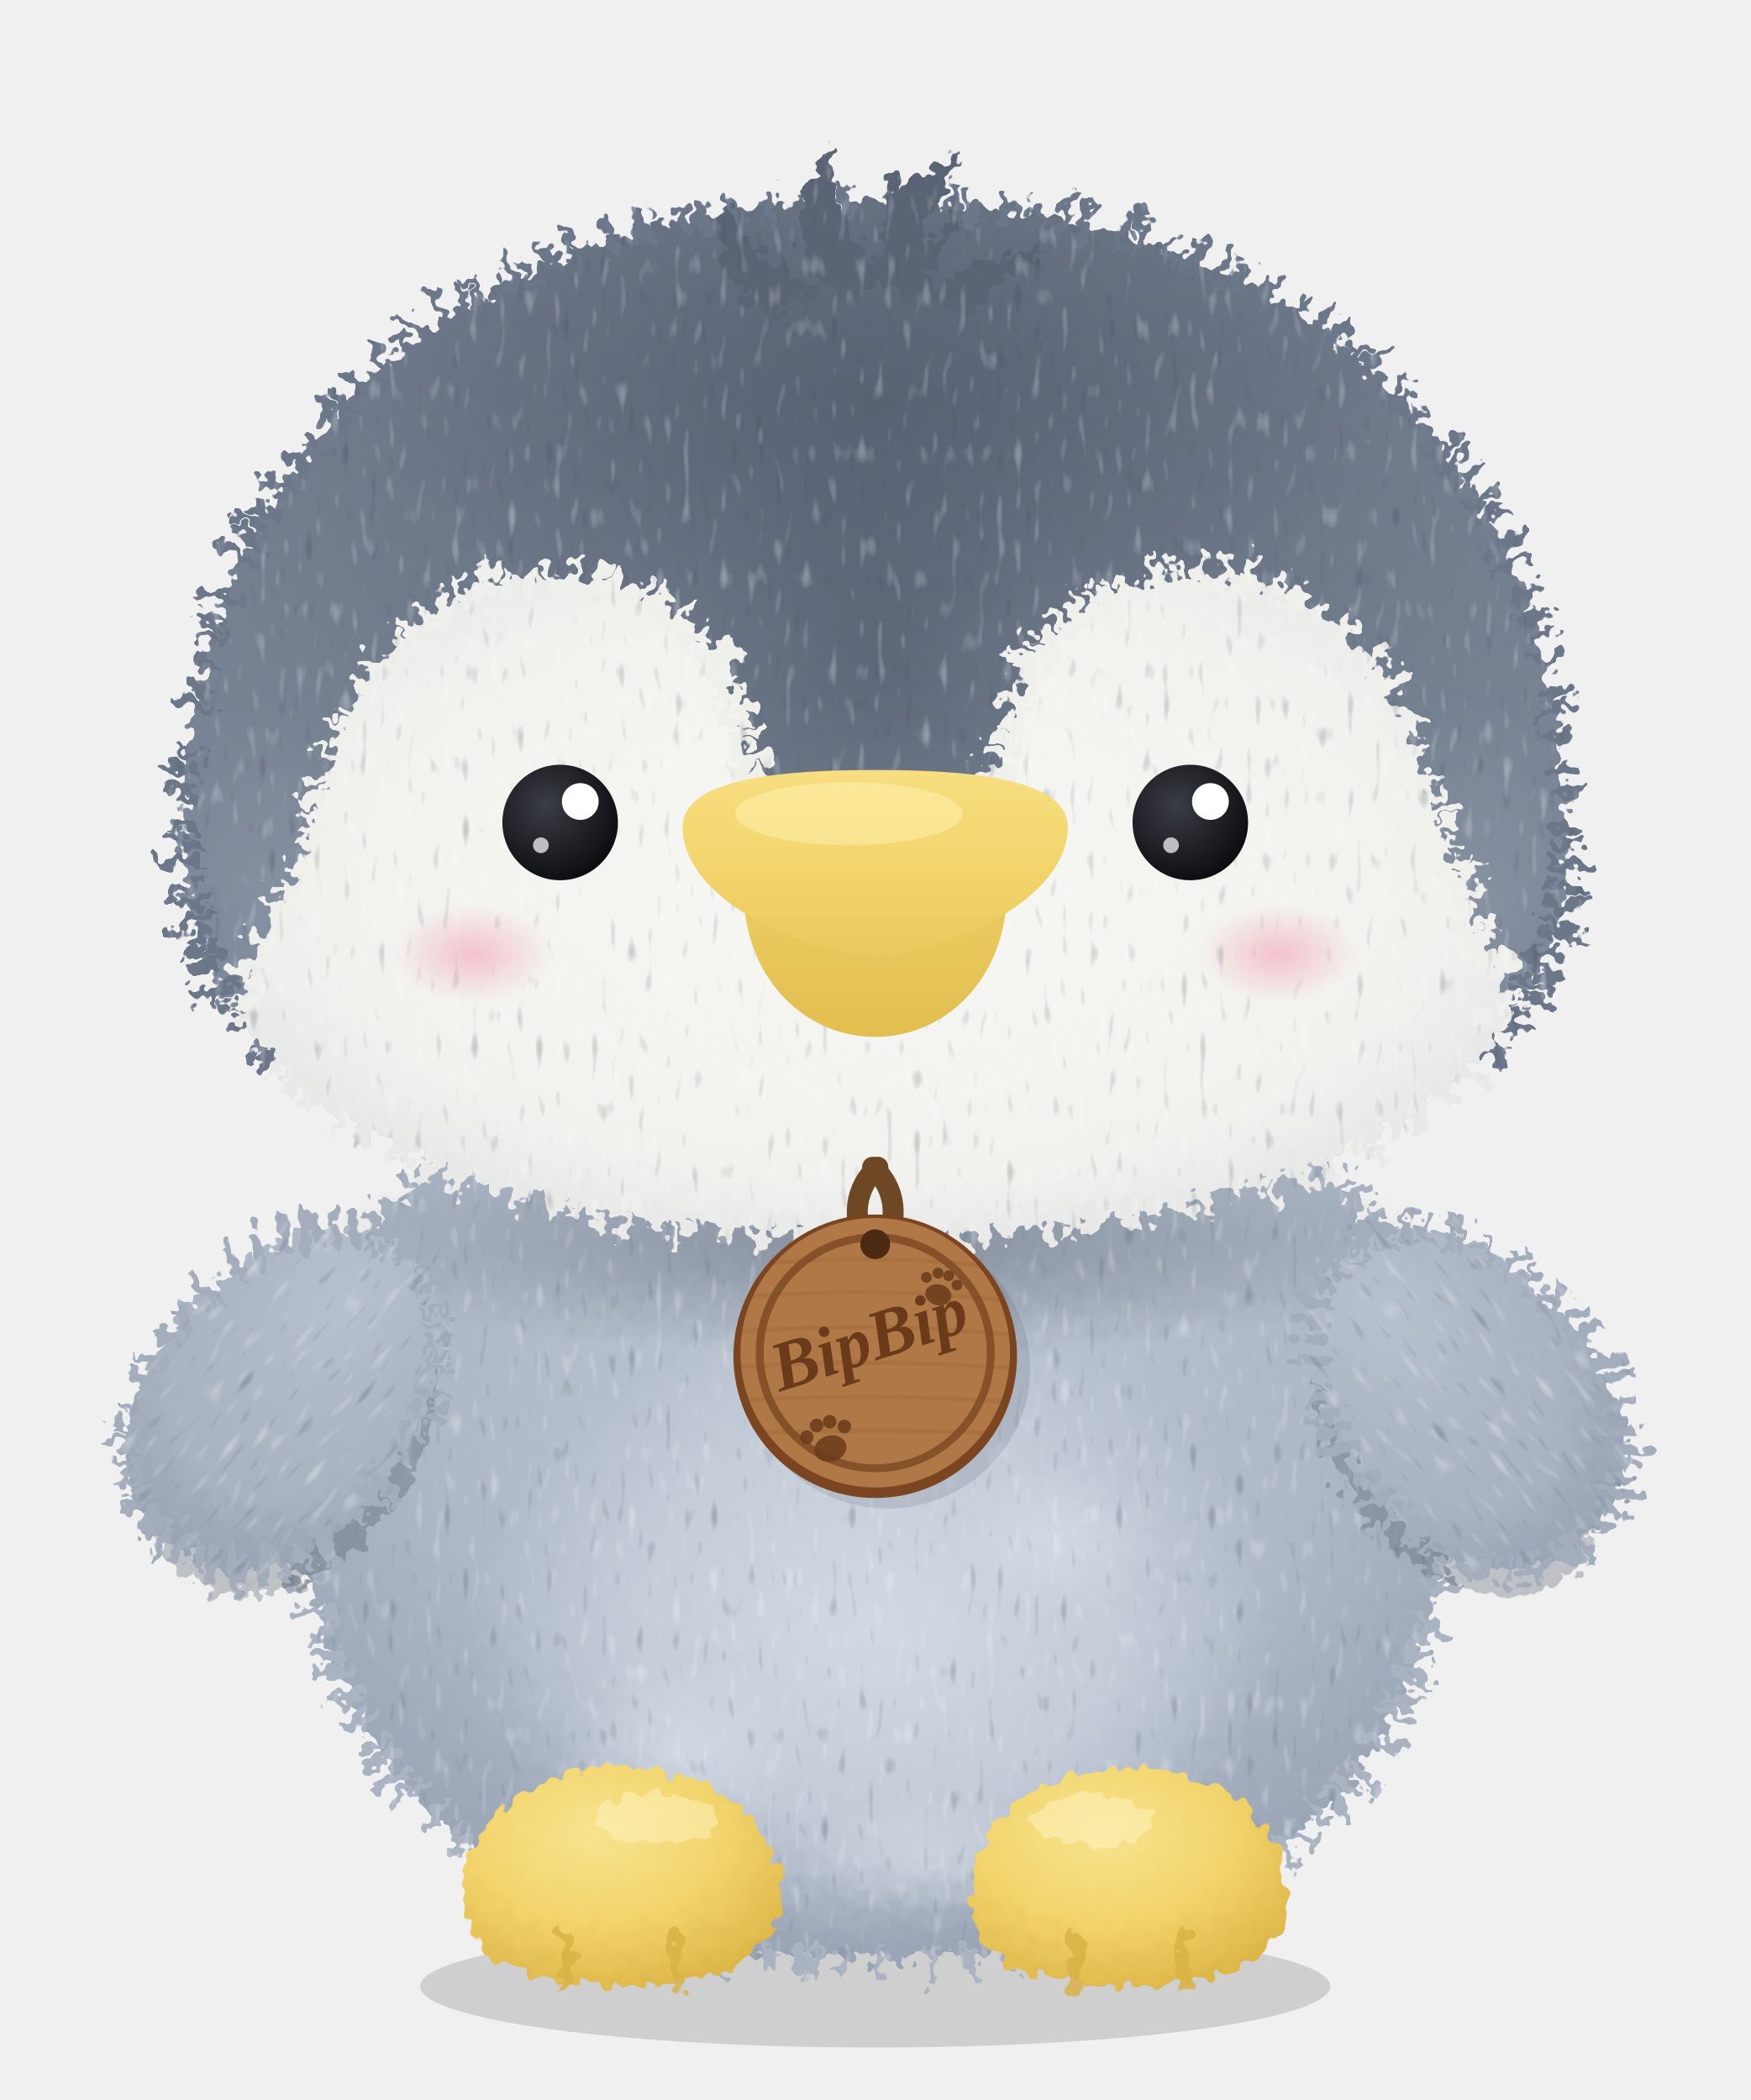
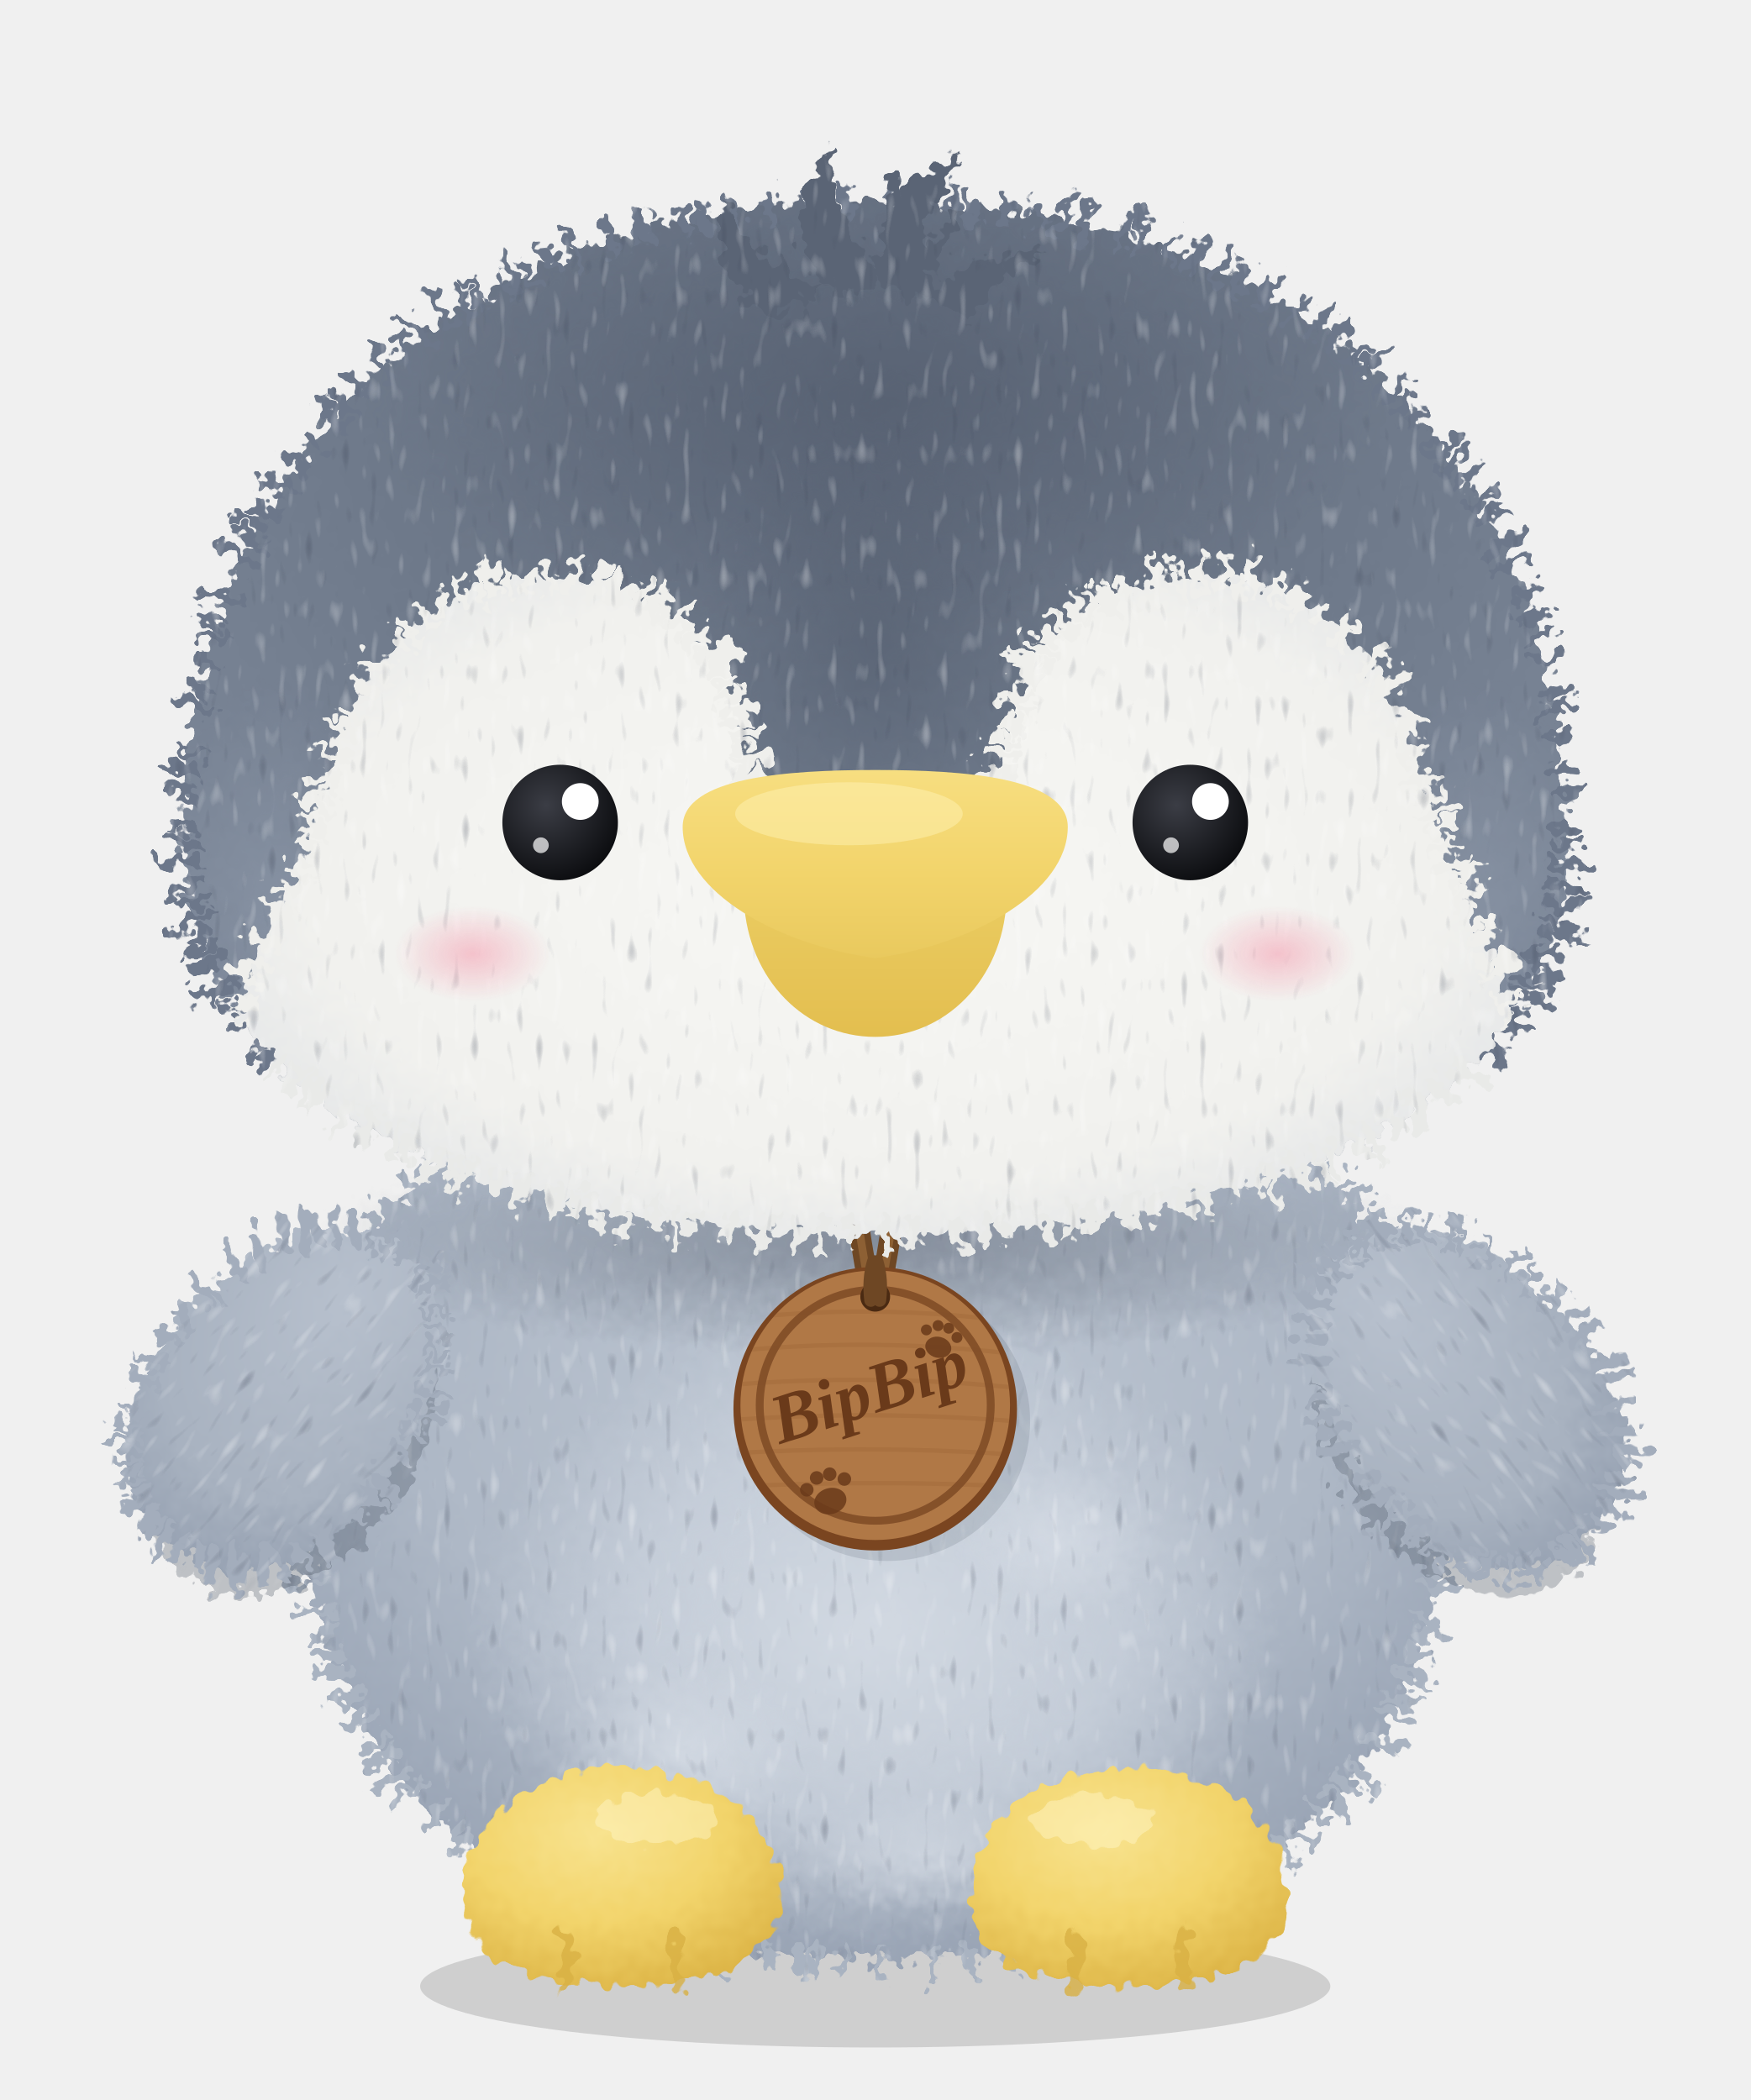
<svg xmlns="http://www.w3.org/2000/svg" class="pg" data-state="idle" width="200" height="240" viewBox="0 0 200 240" role="img" aria-label="Chim cánh cụt">
  <style>.pg-eyes-happy,.pg-eyes-closed,.pg-eyes-heart,.pg-brows,.pg-cap,.pg-fx&gt;*{opacity:0}.pg-flame{transform:scale(0)}.pg-mouth{transform:scaleY(0)}.pg-cheek{opacity:.55}.pg *{transform-box:view-box}.pg-flame{transform-origin:100px 227px}.pg-mouth{transform-origin:100px 107px}</style>
  <defs>
    <filter id="plush-fuzz" x="-8%" y="-8%" width="116%" height="116%" color-interpolation-filters="sRGB">
      <feTurbulence type="fractalNoise" baseFrequency="0.62" numOctaves="2" seed="4" result="n" />
      <feDisplacementMap in="SourceGraphic" in2="n" scale="4" xChannelSelector="R" yChannelSelector="G" result="d" />
      <feTurbulence type="fractalNoise" baseFrequency=".95 .28" numOctaves="1" seed="2" result="f" />
      <feColorMatrix in="f" values="0 0 0 0 1 0 0 0 0 1 0 0 0 0 1 1.4 0 0 0 -.86" result="h" />
      <feColorMatrix in="f" values="0 0 0 0 .22 0 0 0 0 .25 0 0 0 0 .32 0 -1.3 0 0 .45" result="l" />
      <feComposite in="h" in2="d" operator="in" result="h2" />
      <feComposite in="l" in2="d" operator="in" result="l2" />
      <feMerge>
        <feMergeNode in="d" />
        <feMergeNode in="l2" />
        <feMergeNode in="h2" />
      </feMerge>
    </filter>
    <filter id="plush-fuzz-s" x="-15%" y="-15%" width="130%" height="130%" color-interpolation-filters="sRGB">
      <feTurbulence type="fractalNoise" baseFrequency="0.7" numOctaves="1" seed="9" result="n" />
      <feDisplacementMap in="SourceGraphic" in2="n" scale="3" xChannelSelector="R" yChannelSelector="G" />
    </filter>
    <clipPath id="plush-headclip">
      <path d="M100 23 C148 23 179 52 179 96 C179 124 150 141 100 141 C50 141 21 124 21 96 C21 52 52 23 100 23 Z" />
    </clipPath>
    <radialGradient id="plush-head" cx="50%" cy="20%" r="80%">
      <stop offset="0" stop-color="#606A7B" />
      <stop offset="0.45" stop-color="#6E798A" />
      <stop offset="0.82" stop-color="#7C8798" />
      <stop offset="1" stop-color="#768193" />
    </radialGradient>
    <radialGradient id="plush-mask" cx="50%" cy="42%" r="62%">
      <stop offset="0" stop-color="#F7F7F4" />
      <stop offset="0.68" stop-color="#F1F1EE" />
      <stop offset="1" stop-color="#DDE0E4" />
    </radialGradient>
    <radialGradient id="plush-body" cx="50%" cy="38%" r="64%">
      <stop offset="0" stop-color="#BEC7D3" />
      <stop offset="0.62" stop-color="#AEB8C6" />
      <stop offset="1" stop-color="#97A2B3" />
    </radialGradient>
    <radialGradient id="plush-belly" cx="50%" cy="50%" r="50%">
      <stop offset="0" stop-color="#D2D9E2" />
      <stop offset="0.6" stop-color="#C9D1DC" stop-opacity="0.8" />
      <stop offset="1" stop-color="#C9D1DC" stop-opacity="0" />
    </radialGradient>
    <radialGradient id="plush-shade" cx="50%" cy="50%" r="50%">
      <stop offset="0" stop-color="#3E4757" stop-opacity="0.42" />
      <stop offset="1" stop-color="#3E4757" stop-opacity="0" />
    </radialGradient>
    <radialGradient id="plush-dark" cx="50%" cy="50%" r="50%">
      <stop offset="0" stop-color="#525C6D" stop-opacity="0.55" />
      <stop offset="1" stop-color="#525C6D" stop-opacity="0" />
    </radialGradient>
    <radialGradient id="plush-light" cx="50%" cy="50%" r="50%">
      <stop offset="0" stop-color="#8C97A8" stop-opacity="0.65" />
      <stop offset="1" stop-color="#8C97A8" stop-opacity="0" />
    </radialGradient>
    <radialGradient id="plush-mot" cx="50%" cy="50%" r="50%">
      <stop offset="0" stop-color="#DCE2EA" stop-opacity="0.55" />
      <stop offset="1" stop-color="#DCE2EA" stop-opacity="0" />
    </radialGradient>
    <radialGradient id="plush-wing" cx="45%" cy="20%" r="85%">
      <stop offset="0" stop-color="#B7C0CD" />
      <stop offset="0.7" stop-color="#A8B2C0" />
      <stop offset="1" stop-color="#949FB0" />
    </radialGradient>
    <radialGradient id="plush-foot" cx="42%" cy="30%" r="75%">
      <stop offset="0" stop-color="#F8E38F" />
      <stop offset="0.55" stop-color="#F2D46B" />
      <stop offset="1" stop-color="#DDB547" />
    </radialGradient>
    <radialGradient id="plush-eye" cx="38%" cy="35%" r="70%">
      <stop offset="0" stop-color="#3B3D45" />
      <stop offset="1" stop-color="#0B0C0F" />
    </radialGradient>
    <radialGradient id="plush-blush" cx="50%" cy="50%" r="50%">
      <stop offset="0" stop-color="#F59AAE" />
      <stop offset="1" stop-color="#F59AAE" stop-opacity="0" />
    </radialGradient>
    <linearGradient id="plush-beak" x1="0" y1="0" x2="0" y2="1">
      <stop offset="0" stop-color="#F7DE80" />
      <stop offset=".55" stop-color="#F2D46B" />
      <stop offset="1" stop-color="#E9C95E" />
    </linearGradient>
    <clipPath id="plush-tagclip">
      <circle cx="100" cy="163.6" r="15.4" />
    </clipPath>
    <linearGradient id="plush-beakb" x1="0" y1="0" x2="0" y2="1">
      <stop offset="0" stop-color="#EACB60" />
      <stop offset="1" stop-color="#E3BE4F" />
    </linearGradient>
  </defs>
  <g transform="translate(100 228) scale(1.45 1.35) translate(-100 -228)">
    <g class="pg-flame">
      <path d="M100 18 C 128 58 176 80 170 150 C 166 200 132 228 100 228 C 68 228 34 200 30 150 C 26 104 58 92 70 52 C 80 80 90 66 100 18 Z" fill="#FF9600" />
      <path d="M100 70 C 118 100 150 116 146 160 C 143 196 124 216 100 216 C 76 216 57 196 54 160 C 52 128 74 120 80 96 C 88 112 94 100 100 70 Z" fill="#FFC800" />
    </g>
  </g>
  <ellipse class="pg-shadow" cx="100" cy="227" rx="52" ry="7" fill="rgba(0,0,0,.14)" />
  <g class="pg-root">
    <g class="pg-bodyg">
-       <g filter="url(#plush-fuzz)">
+       <g class="pg-torso" filter="url(#plush-fuzz)">
        <path d="M100 120 C140 120 163 136 165 162 C168 198 148 224 100 224 C52 224 32 198 35 162 C37 136 60 120 100 120 Z" fill="url(#plush-body)" />
        <ellipse cx="100" cy="186" rx="46" ry="36" fill="url(#plush-belly)" />
        <ellipse cx="78" cy="200" rx="14" ry="10" fill="url(#plush-mot)" />
        <ellipse cx="121" cy="176" rx="12" ry="9" fill="url(#plush-mot)" />
        <ellipse cx="106" cy="212" rx="16" ry="7" fill="url(#plush-mot)" />
        <path d="M100.7 121.5l-0.5 -4.1M104.6 121.6l0.2 -3.8M108.1 121.7l0.8 -3.8M111.8 122l0.7 -3.6M115.4 122.4l0 -2.8M118.2 122.8l-0.5 -3.8M121.1 123.2l1.6 -3M124.2 123.8l0.6 -2.5M127.1 124.5l1.2 -3.5M129.2 125.1l2.1 -3.7M131.4 125.8l1.7 -2.6M133.8 126.6l0.4 -2.6M136.4 127.5l2.1 -2.3M138.8 128.6l2.4 -3M140.3 129.3l1.4 -2.5M143 130.7l0.9 -3.1M145.4 132.2l1 -2.2M146.7 133l2.9 -2.4M148.7 134.4l1.4 -2.2M150.1 135.6l1.8 -2.4M151.7 137.1l2.5 -2.3M153.2 138.5l2.9 -2.9M155.1 140.6l3 -2M156.1 141.9l2.9 -1.6M157.5 144l2.9 -1.3M158.2 145l2.8 -2.1M159.2 146.8l3.1 -0.8M160.4 149.3l2.6 -0.3M160.8 150.2l2.6 -1.9M161.5 152.2l3.9 -2M162.3 154.8l2.5 -0.7M162.8 156.8l2.7 0.5M163.2 159.3l4.2 0.3M163.5 161.5l3.8 -0.9M163.6 162.8l2.7 -1.2M163.7 165.8l3.5 -0.8M163.8 170.2l3.3 0.5M163.7 172.2l4.1 -0.4M163.5 175.4l4.2 -0.5M163.1 178.4l2.1 1.3M162.6 181.4l4.3 -0.3M162 184.5l2.3 1.7M161.4 186.6l3.7 0.5M160.7 188.6l2.5 1M159.9 190.8l3.4 1.9M158.5 194.1l3.5 0.4M157.7 195.6l4.1 1.2M156 198.6l4 1.3M154.3 201l2.5 3.3M152.7 203.1l3.1 2.3M151.7 204.2l2.2 3.2M149.7 206.3l2.1 1.8M147.2 208.6l2.5 2.4M145.5 210l2.6 2.8M143.1 211.7l2.4 2.2M141.3 212.8l1.2 4.3M138.4 214.5l1 4M136.5 215.4l2.3 2.9M133.2 216.9l0.7 3.4M129.5 218.2l1.8 2.9M127.4 218.9l0.4 2.6M124.1 219.8l0.8 3.3M120.3 220.7l0 3.1M118.4 221l0.4 2.9M114.4 221.6l1 3.7M110.6 222l0.5 3.6M107.1 222.3l-0.5 3.9M101 222.5l-0.4 4.1M96.8 222.5l-0.7 2.3M93.6 222.3l-1.1 3.7M91.1 222.2l0.8 2.6M87.1 221.8l0.9 2.6M82.4 221.2l0 4.3M79.9 220.7l-0.9 2.6M76.4 219.9l-1.9 2.8M72.8 219l-1.7 3.3M69.9 218l0 3.3M67.2 217.1l-2.5 3.2M64.6 215.9l-1.7 3.8M62 214.7l-1.5 2.3M59.4 213.3l-0.8 2.4M56.4 211.3l-1.9 2.8M53.8 209.4l-1.4 2M52.5 208.4l-0.6 2.5M50.5 206.5l-1.3 2.2M48.1 204l-3.3 2.1M46.9 202.6l-3.8 1.7M45.1 200.1l-3.1 1.9M44 198.6l-2.6 1.7M42.6 196.1l-3.3 1.2M41.3 193.6l-3.5 1M40.1 190.9l-4.1 0.4M39.4 189.1l-3.5 0.1M38.4 185.7l-2.6 1.8M37.9 184.1l-4.1 0.5M37.2 180.8l-4.3 0.1M36.9 178.9l-2.9 -0.3M36.6 176.3l-4.2 -0.3M36.3 172.5l-3.7 0.1M36.2 169.9l-4 -0.1M36.3 166.1l-2.8 -0.5M36.4 163.8l-3.1 0.6M36.6 160.9l-2.6 -1.2M36.9 158.4l-2.9 -0.9M37.3 156.3l-2.6 -0.1M37.9 154.2l-2.5 0.2M38.3 152.8l-2.1 -1.2M39.2 150.3l-2.7 -0.3M40 148.3l-3.7 -0.9M40.5 147.4l-3.7 -0.6M41.9 144.9l-2.7 -2.3M42.5 143.9l-2.2 -2.1M44.3 141.4l-2.5 -2.3M45.4 140l-2.4 -2.8M46.7 138.6l-2.6 -0.9M48.2 137.1l-1.7 -2.1M49.4 136l-1.6 -2.3M51.5 134.3l-2.9 -2.7M53.6 132.8l-1 -2.2M54.9 132l-1.7 -3.5M57.4 130.5l-0.3 -2.7M59.1 129.6l-1.9 -3.4M61.8 128.3l-1.1 -3.8M64.1 127.4l-2.2 -3.5M66.2 126.6l-1.7 -2.2M69.1 125.6l-2.3 -3.7M70.3 125.2l0.2 -3M74.2 124.2l-1.5 -4M75.9 123.8l-0.6 -2.3M79.3 123.2l-0.9 -2.5M82.1 122.7l-1.5 -2.6M84.4 122.4l0 -2.5M88.3 122l0.2 -3.9M91.6 121.8l-0.5 -3.7M95.1 121.6l0.5 -4.3M99.2 121.5l0.2 -3.7" fill="none" stroke="#A9B3C1" stroke-width="1.2" stroke-linecap="round" />
        <ellipse cx="100" cy="142" rx="64" ry="13" fill="url(#plush-shade)" />
      </g>
-       <g filter="url(#plush-fuzz)">
+       <g class="pg-strap">
+         <g transform="translate(0 -3)" fill="none" stroke-linecap="round">
+           <path d="M99.4 151.4 C99 147.6 97.8 143 97.6 137.6" stroke="#6E4724" stroke-width="2.4" />
+           <path d="M100.6 151.4 C101 147.6 102.2 143 102.4 137.6" stroke="#6E4724" stroke-width="2.4" />
+           <path d="M99.4 151.4 C99 147.6 97.8 143 97.6 137.6" stroke="#9A6B3A" stroke-width=".9" opacity=".7" />
+           <path d="M100.6 151.4 C101 147.6 102.2 143 102.4 137.6" stroke="#9A6B3A" stroke-width=".9" opacity=".7" />
+         </g>
+       </g>
+       <g class="pg-headg" filter="url(#plush-fuzz)">
        <path d="M100 23 C148 23 179 52 179 96 C179 124 150 141 100 141 C50 141 21 124 21 96 C21 52 52 23 100 23 Z" fill="url(#plush-head)" />
        <g clip-path="url(#plush-headclip)">
          <ellipse cx="100" cy="46" rx="58" ry="26" fill="url(#plush-dark)" />
          <ellipse cx="100" cy="74" rx="20" ry="26" fill="url(#plush-dark)" />
          <ellipse cx="32" cy="104" rx="14" ry="26" fill="url(#plush-light)" />
          <ellipse cx="168" cy="104" rx="14" ry="26" fill="url(#plush-light)" />
        </g>
        <path d="M102.4 24.5l-1 -2.7M105.7 24.6l0 -3.7M108.8 24.8l0.2 -3.1M111.3 25.1l-0.8 -2.5M115 25.5l-0.3 -3.1M118.8 26.1l-0.6 -2.7M120.7 26.5l1.7 -3.9M123.9 27.2l0.5 -4M127.6 28.2l1.9 -3.9M129.8 28.9l0.7 -4.5M133.7 30.2l0.1 -3.4M135.7 31l2.1 -3.4M138.6 32.2l2.4 -3.5M141.3 33.6l1.1 -3.2M143.7 34.9l2.8 -3.3M146.8 36.7l2.6 -2.4M149.3 38.4l2.8 -3M151.8 40.2l1.9 -3.3M153.6 41.6l2.6 -1.8M155 42.8l3 -2.9M157.8 45.4l2.8 -1.9M159.8 47.4l1.3 -2.1M160.9 48.6l1.9 -1.4M163.3 51.5l3.4 -1.6M165 53.8l2.9 -2.9M166.3 55.6l2.6 -2M167.7 57.9l3.4 -2M168.9 60.1l2.7 -2.2M170.4 63.1l3.4 -2.2M171.3 64.9l3.4 -1.4M172.8 68.6l3.2 -1.7M173.6 70.8l3.5 -0.8M174.4 73.5l2.4 -1.4M175 75.5l3 -0.5M175.9 79.7l3.6 -1M176.3 81.7l3 -1.4M176.7 84.4l2.4 -0.4M177.1 87.8l2.5 0.1M177.4 91l3.2 -1.1M177.5 95l2.9 -0.5M177.5 96.6l2.7 -0.1M177.4 98.6l3.6 0.4M177.1 101.2l4 0.6M176.8 103.2l3.9 -0.1M176.4 104.8l3.6 1.9M175.9 106.5l4.4 0.9M175.1 108.7l2.6 0M174.7 109.7l3.4 2.6M173.7 111.8l3.4 1.1M172.9 113.3l3.8 1.4M171.7 115.1l3 2.3M170.5 116.8l3 0.9M169.4 118.1l2.4 2.4M168.1 119.5l3.5 1.8M32 119.7l-2.3 1.7M30.6 118.1l-1.6 2.5M29 116.1l-2.6 1.5M27.9 114.6l-2.4 0.6M26.9 112.8l-4 1M26.4 112l-1.9 2.3M25.2 109.4l-2.9 1.8M24.7 108.2l-4 1M24 106.1l-2 1.6M23.5 104.5l-3.6 1.9M23.2 103l-3.3 0M22.8 100.7l-3.6 1.3M22.6 98.5l-4.5 0M22.5 96.7l-2.7 -0.9M22.5 95l-3.1 -0.5M22.6 91.3l-3.3 -1.3M22.8 88.2l-3.5 -0.7M23.1 85.7l-2.7 0.4M23.7 81.4l-2.8 -1.7M24.2 79l-2.5 -0.5M24.9 76.1l-2.2 -0.7M25.8 72.8l-3.3 -0.3M26.2 71.3l-3.6 -1M27.2 68.5l-4.3 -0.4M28.8 64.7l-3.2 -2.4M29.8 62.5l-3 -2.4M30.8 60.6l-3.4 -1.7M31.9 58.6l-2.7 -0.4M33.4 56.2l-3.4 -1.1M35.1 53.7l-2.3 -2.1M36.8 51.5l-1.9 -2.2M39 48.7l-2.3 -3.2M40.2 47.4l-2.1 -2.1M42.4 45.2l-2.7 -2.4M44.6 43.1l-2.2 -3.7M46.5 41.5l-1.1 -3.1M49.2 39.4l-3.1 -3.1M51.7 37.6l-2 -3.9M53.6 36.5l-1.2 -3.7M55.4 35.3l-1.8 -2.8M58.9 33.5l-1.4 -3.7M61.2 32.3l-1.4 -1.9M64.2 31.1l-2.4 -2.8M66.6 30.1l-2.6 -3.7M70.1 28.9l-1 -3.6M72.9 28.1l-0.2 -4.4M74.4 27.6l-1.3 -3.7M78.7 26.6l-0.7 -2.4M80.7 26.2l-0.9 -2.9M84.3 25.6l-1.6 -3M87.8 25.2l0.4 -3.3M92 24.8l-0.3 -2.4M94.9 24.6l-1 -3.7M97.4 24.5l-1.2 -3.2" fill="none" stroke="#6C778A" stroke-width="1.2" stroke-linecap="round" />
        <g clip-path="url(#plush-headclip)">
          <path d="M100 148 L24 148 L24 124 C28 112 34 100 37 90 C40 76 50 66 62 66 C74 66 82 72 84 80 C86 88 86 94 88 98 C92 104 96 106 100 106 C104 106 108 104 112 98 C114 94 114 88 116 80 C118 72 126 66 138 66 C150 66 160 76 163 90 C166 100 172 112 176 124 L176 148 Z" fill="url(#plush-mask)" />
          <path d="M25.7 123.7l-3.5 -0.4M26.8 120.5l-3.6 -1.5M27.2 119.4l-2.6 -1.5M28.1 117l-2.9 -0.6M29.1 114.6l-2.8 0.2M29.9 112.6l-3 -1.6M30.7 110.7l-4.1 -0.6M31.6 108.4l-3.1 -1.8M32.8 105.5l-2.6 -2.2M33.4 104.2l-2.7 -0.2M34.4 101.7l-2.8 -0.4M35 100l-2.2 -0.9M36.3 96.8l-2.2 -0.9M36.9 95.2l-1.9 -1.7M37.6 93.1l-3 -2.1M38.2 91.2l-2.4 -0.4M38.7 89.1l-2.8 0.2M39.4 86.8l-3.4 -1.4M40.4 84.1l-3.1 -2.2M41.3 82.1l-2.1 -0.6M42.7 79.5l-2.6 -2.3M43.9 77.7l-2 -2.2M44.8 76.4l-3.2 -1.1M46.5 74.5l-1.5 -1.5M47.9 73.1l-2.5 -1.6M49.6 71.8l-1.4 -2M50.9 70.8l-0.6 -2.2M53.2 69.6l-0.9 -3.7M55.2 68.7l-0.5 -3.6M56.8 68.2l-1.3 -3.7M58.8 67.8l-1.3 -2M60.5 67.6l0 -2.2M63.3 67.5l-1.1 -2.5M64.6 67.6l1.4 -3.4M67.5 68l1.7 -3.5M69.2 68.3l1.1 -3M70.2 68.6l0.7 -2.7M72.3 69.4l1.4 -2.8M74 70.1l1.9 -2.5M75.1 70.7l1 -3.9M76.2 71.4l2.9 -2.2M77.5 72.5l0.8 -2.1M78.5 73.4l2.4 -1.8M79.8 74.8l2.8 -1.1M80.4 75.6l3.6 -1.4M81.3 77.1l2.1 -1.9M81.9 78.5l1.9 -1.3M82.4 79.8l2.2 -0.5M82.8 81.5l2.3 0.5M83 82.3l3 -1.8M83.4 84.2l3.2 -1.2M83.6 85.3l2.8 -0.5M83.8 86.5l4.1 0.1M84.1 88.1l3.6 -1.7M84.2 88.8l3.1 -0.4M84.4 89.9l3.1 -1.1M84.6 91.2l3.4 0.2M84.8 92.3l2.1 -1.2M85 93.3l2.4 0.5M85.3 94.6l3.5 0M85.4 95.2l3.4 0M85.7 96.2l2.8 -1.2M86.1 97.5l3.6 -0.2M86.3 98l2.5 -0.1M113.6 98.1l-3.4 -0.5M113.9 97.4l-2.6 -1.6M114.3 96.3l-2.8 0.2M114.5 95.7l-2.6 -1.8M114.8 94.4l-3.4 -1.8M115 93.2l-3.6 -0.3M115.2 92.3l-3.4 -1.2M115.4 91.3l-3.3 -1M115.6 90.1l-2.3 -1.3M115.8 88.8l-2.5 -0.1M115.9 88.1l-3.9 0.1M116.2 86.6l-3.7 -1.1M116.4 85l-2.2 -0.8M116.7 83.6l-1.9 -1M116.9 82.6l-2.7 0.6M117.2 81.3l-2.7 -1.8M117.7 79.6l-3.5 0.1M118.1 78.4l-1.9 -2M118.5 77.4l-2.1 -1.4M119.3 76.1l-3.8 -1.5M120.1 74.9l-3.1 -2.1M121.5 73.4l-2.6 -1.1M122.5 72.5l-2.1 -2.1M123.8 71.5l-1.5 -3M124.9 70.7l-0.6 -2.9M126.4 69.9l-0.9 -1.9M127.3 69.5l-1.5 -2.7M129.5 68.7l-2 -2.6M131.6 68.2l-0.2 -4M132.9 67.9l-0.5 -3.3M135.1 67.6l-0.8 -3.7M137.2 67.5l0.4 -4M139.3 67.5l0.7 -3.7M141.5 67.8l0.5 -2.2M143 68.1l0.2 -4.1M145.3 68.9l1.1 -2.5M146.8 69.6l1.3 -1.8M148.2 70.3l0.7 -3.1M149.9 71.4l1.6 -1.9M152.2 73.3l2 -3.3M153.2 74.2l1.3 -2.8M155.4 76.7l3.1 -2.2M156.7 78.6l3.9 -1.5M157.4 79.6l3.1 -1.8M159 82.7l2.7 -0.3M159.5 83.8l3.7 -1.8M160.5 86.6l1.9 -1.3M161.2 89.1l3.7 0M161.8 91.2l3.3 -0.3M162.5 93.3l4 -0.9M163.2 95.3l2.8 -1.4M163.9 97.1l2 -0.8M164.7 99.2l2.9 -0.4M165.6 101.5l3.3 -2.3M166.3 103.3l3.2 -1.9M167.3 105.9l2.9 -0.7M168.2 107.9l2.2 -1.9M169 109.9l3.1 -0.6M169.8 111.8l3.1 -2.2M171.1 115l2.8 -0.9M171.8 116.7l2.9 -1M172.3 118.2l3.1 -0.1M173.4 121.1l3.3 -1.2M174 122.8l2.8 -1.1" fill="none" stroke="#EFEFEC" stroke-width="1.2" stroke-linecap="round" />
        </g>
        <path d="M166.6 121l2.8 2.7M165.6 121.9l2.6 1.9M163.6 123.6l2.3 2.5M161.8 124.9l0.9 3.3M160.8 125.6l1.8 3.4M158.4 127.2l1.6 2.3M156.1 128.5l1.7 3.7M154.3 129.4l2.3 3M152.2 130.4l0.3 3M149.8 131.5l2.1 3.3M147.3 132.4l2.3 3.1M144.9 133.3l0.8 3.7M143.4 133.8l0.6 2.3M139.9 134.8l1.4 1.8M136.8 135.6l1.5 2.9M134.4 136.2l1.9 3M131.6 136.8l0.9 2.5M128.9 137.2l0.5 3.2M125.1 137.8l-0.6 2.6M122.6 138.2l-0.6 3.2M119 138.6l1.2 3.7M115 138.9l-0.5 2.3M112.8 139.1l0 2.5M109 139.3l1.1 3.5M104.6 139.4l-0.6 2.9M101.2 139.5l-0.2 3.5M97.3 139.5l0 2.4M93.7 139.4l0.4 3.5M91.2 139.3l-0.2 3.7M87.9 139.1l-0.5 3.4M83.9 138.9l-1.2 2.6M79.8 138.5l-1 2.4M76.6 138.1l0.3 3.9M74.9 137.8l0 2.4M71 137.2l0.4 4.1M67.7 136.6l0.4 3.2M66.2 136.3l-0.8 2.9M63.5 135.7l-0.5 2.9M60.2 134.8l-1.3 2.8M57.7 134.1l-1.7 1.7M54.3 133l-2.1 3M52.5 132.3l-0.6 2.5M50.6 131.6l-2.5 2.9M47.1 130.1l-0.9 2.3M45.5 129.3l-0.7 2.9M43.1 128.1l-1.6 3.3M42.1 127.5l-1.1 3.2M39.9 126.1l-2.3 3.2M37.5 124.4l-1.8 1.4M36 123.3l-1.3 3.5M34.7 122.2l-2.3 2.7M32.7 120.4l-1.4 2" fill="none" stroke="#E9EAE8" stroke-width="1.2" stroke-linecap="round" />
        <g transform="translate(0 4)">
          <path d="M95 30 C90 24 90 17 95 13 C95 19 98 24 101 28 Z M100 28 C100 21 103 15 110 14 C106 19 105 24 107 30 ZM88 32 C83 29 81 24 83 19 C85 24 89 27 94 29 Z M106 30 C110 26 115 24 119 25 C115 27 112 30 111 33 Z" fill="#5A6475" />
          <path d="M97 29l-4 -10M101 28l1 -11M104 30l5 -9M92 31l-7 -6" fill="none" stroke="#5A6475" stroke-width="1.6" stroke-linecap="round" />
        </g>
      </g>
      <g class="pg-tag">
-         <g transform="translate(0 -9)">
+         <g transform="translate(0 -3)">
          <ellipse cx="101.4" cy="165.4" rx="16.3" ry="16" fill="#3E4757" opacity=".15" />
-           <g fill="none" stroke="#6E4724" stroke-width="2.4" stroke-linecap="round">
-             <path d="M99.3 151.4 C97.1 148.6 97.7 144.6 100.3 142.4" />
-             <path d="M100.7 151.4 C102.9 148.6 102.3 144.6 99.7 142.4" />
-           </g>
          <circle cx="100" cy="164" r="16.2" fill="#7A4520" />
          <circle cx="100" cy="163.6" r="15.4" fill="#B07846" />
          <g clip-path="url(#plush-tagclip)" fill="none" stroke="#8A5528" stroke-width=".5" opacity=".2">
            <path d="M82 154 Q100 151.6 118 154.4" />
            <path d="M82 157.6 Q100 155.6 118 158" />
            <path d="M82 161.4 Q100 159.8 118 161.8" />
            <path d="M82 165.4 Q100 164 118 165.6" />
            <path d="M82 169.2 Q100 168 118 169.4" />
            <path d="M82 173 Q100 172 118 173" />
          </g>
          <circle cx="100" cy="163.6" r="13.2" fill="none" stroke="#7E4A25" stroke-width=".9" opacity=".85" />
          <circle cx="100" cy="151.2" r="1.7" fill="#4A2A12" />
+           <path d="M99.5 151.6 C99.3 150 99.4 148.6 99.8 147.2 M100.5 151.6 C100.7 150 100.6 148.6 100.2 147.2" fill="none" stroke="#6E4724" stroke-width="1.5" stroke-linecap="round" />
          <g transform="translate(107.4 156.2) rotate(14) scale(.5)">
            <g fill="#6A3A1A" opacity=".85">
              <ellipse cx="0" cy="1.6" rx="3" ry="2.4" />
              <circle cx="-3.6" cy="-1.6" r="1.25" />
              <circle cx="-1.25" cy="-3.2" r="1.25" />
              <circle cx="1.25" cy="-3.2" r="1.25" />
              <circle cx="3.6" cy="-1.6" r="1.25" />
            </g>
          </g>
          <g transform="translate(94.6 173.6) rotate(-16) scale(.62)">
            <g fill="#6A3A1A" opacity=".85">
              <ellipse cx="0" cy="1.6" rx="3" ry="2.4" />
              <circle cx="-3.6" cy="-1.6" r="1.25" />
              <circle cx="-1.25" cy="-3.2" r="1.25" />
              <circle cx="1.25" cy="-3.2" r="1.25" />
              <circle cx="3.6" cy="-1.6" r="1.25" />
            </g>
          </g>
          <g transform="rotate(-18 100 164.2)" font-family="Brush Script MT, Segoe Script, Georgia, Times New Roman, serif" font-style="italic" font-weight="700" font-size="8" text-anchor="middle">
            <text x="100" y="164.5" fill="#6A3A1A">BipBip</text>
          </g>
        </g>
      </g>
      <g transform="translate(100 33) rotate(-6) scale(1.1) translate(-100 -44)">
        <g class="pg-cap">
          <path d="M76 44 L76 56 Q100 68 124 56 L124 44 Z" fill="#1B2440" />
          <path d="M56 42 L100 24 L144 42 L100 60 Z" fill="#26325A" />
          <path d="M100 42 L136 47 L137 64" fill="none" stroke="#FFC800" stroke-width="3" stroke-linecap="round" />
          <circle cx="137" cy="66" r="4" fill="#FFC800" />
          <circle cx="100" cy="42" r="3.5" fill="#FFC800" />
        </g>
      </g>
      <g class="pg-face">
        <g class="pg-brows" fill="none" stroke="#23262E" stroke-width="3.2" stroke-linecap="round">
          <path class="pg-brow-l" d="M57.5 83.5 Q64 81 70.5 83" />
          <path class="pg-brow-r" d="M129.5 83 Q136 81 142.5 83.5" />
        </g>
        <g class="pg-eye pg-eye-l">
          <g class="pg-pupil">
            <circle cx="64" cy="94" r="6.6" fill="url(#plush-eye)" />
            <circle cx="66.3" cy="91.6" r="2.1" fill="#fff" />
            <circle cx="61.8" cy="96.6" r=".9" fill="#fff" opacity=".7" />
          </g>
        </g>
        <g class="pg-eye pg-eye-r">
          <g class="pg-pupil">
            <circle cx="136" cy="94" r="6.6" fill="url(#plush-eye)" />
            <circle cx="138.3" cy="91.6" r="2.1" fill="#fff" />
            <circle cx="133.8" cy="96.6" r=".9" fill="#fff" opacity=".7" />
          </g>
        </g>
        <g class="pg-eyes-happy" fill="none" stroke="#23262E" stroke-width="3.4" stroke-linecap="round">
          <path d="M57 97 Q64 87 71 97" />
          <path d="M129 97 Q136 87 143 97" />
        </g>
        <g class="pg-eyes-closed" fill="none" stroke="#23262E" stroke-width="3" stroke-linecap="round">
          <path d="M57 93 Q64 100 71 93" />
          <path d="M129 93 Q136 100 143 93" />
        </g>
        <g class="pg-eyes-heart" fill="#FF4B6E">
          <g transform="translate(64 95) scale(.78)">
            <path class="pg-heart-eye" d="M0 6 C -14 -4 -8 -16 0 -8 C 8 -16 14 -4 0 6 Z" />
          </g>
          <g transform="translate(136 95) scale(.78)">
            <path class="pg-heart-eye" d="M0 6 C -14 -4 -8 -16 0 -8 C 8 -16 14 -4 0 6 Z" />
          </g>
        </g>
        <ellipse class="pg-cheek pg-cheek-l" cx="54" cy="109" rx="9" ry="5.5" fill="url(#plush-blush)" />
        <ellipse class="pg-cheek pg-cheek-r" cx="146" cy="109" rx="9" ry="5.5" fill="url(#plush-blush)" />
        <ellipse class="pg-mouth" cx="100" cy="112" rx="9" ry="6" fill="#8B1E3F" />
        <path class="pg-beak-bot" d="M85 103 C92 107.5 108 107.5 115 103 C114.5 112 108 118.5 100 118.5 C92 118.5 85.5 112 85 103 Z" fill="url(#plush-beakb)" />
        <g class="pg-beak-top">
          <path d="M78 94.5 C78 88.8 90 88 100 88 C110 88 122 88.8 122 94.5 C122 102 111 108 100 109.5 C89 108 78 102 78 94.5 Z" fill="url(#plush-beak)" />
          <ellipse cx="97" cy="93" rx="13" ry="3.6" fill="#FFF3B8" opacity=".45" />
        </g>
      </g>
      <g class="pg-wing-l">
        <g transform="translate(33 159.2) rotate(38)" filter="url(#plush-fuzz)">
          <ellipse cx="3.5" cy="4" rx="14" ry="20" fill="#3E4757" opacity=".28" />
          <path d="M0 -21 C9 -21 15 -10 15 2 C15 15 8 22 0 22 C-8 22 -15 15 -15 2 C-15 -10 -9 -21 0 -21 Z" fill="url(#plush-wing)" />
          <path d="M0.6 -19.5l-0.4 -2.5M3.3 -18.9l0.5 -3.9M4.6 -18.3l1.8 -2.6M6.2 -17.2l2.2 -1.1M7.8 -15.6l2.4 -1.2M9.3 -13.7l2.2 -0.8M10.4 -11.8l2.4 -1.7M11.4 -9.6l3.8 -0.6M12.3 -7l3.4 -1.4M12.7 -5.1l2.2 -0.7M13.1 -2.9l2.3 0.8M13.5 1.2l3.7 0.9M13.5 3.2l3.3 0.3M13.1 6.9l2.6 -0.5M12.5 9.7l3.5 1.8M12.1 10.9l3.7 1.1M11 13.3l3.1 1M9.6 15.6l2.7 0.6M9 16.3l1.8 2.2M7.5 17.8l1.7 2.9M6.3 18.7l2.5 2.6M4.6 19.6l1.5 3.2M3 20.1l1.2 1.9M1.2 20.4l-0.2 2.8M-1.1 20.4l0.3 3.3M-2.4 20.3l-0.9 2.4M-3.9 19.8l0.3 2.5M-5.9 18.9l-0.9 3.1M-7.4 17.8l-1.2 2.7M-8.4 17l-2.1 1.2M-10 15.1l-3.4 1.7M-11.2 13.1l-1.8 1.7M-11.8 11.7l-2.2 1.2M-12.8 8.5l-2.4 0.8M-13.2 6l-2.9 1.4M-13.5 2.9l-2.6 0.6M-13.5 0.9l-2.5 -0.3M-13.2 -2.5l-3.4 -1.1M-12.9 -4.2l-2.4 0.3M-12.2 -7.2l-3.4 -1.6M-11.4 -9.5l-3 -2.4M-9.9 -12.8l-2.9 -2.2M-8.8 -14.4l-2.2 -2.5M-7.6 -15.8l-3.2 -1.9M-6.3 -17.1l-2 -1.8M-4.5 -18.4l-2.1 -1.8M-3 -19l-0.3 -2.5M-1.4 -19.4l0.4 -3.1" fill="none" stroke="#A3ADBC" stroke-width="1.2" stroke-linecap="round" />
        </g>
      </g>
      <g class="pg-wing-r">
        <g transform="translate(167 159.2) rotate(-38)" filter="url(#plush-fuzz)">
          <ellipse cx="-3.5" cy="4" rx="14" ry="20" fill="#3E4757" opacity=".28" />
          <path d="M0 -21 C9 -21 15 -10 15 2 C15 15 8 22 0 22 C-8 22 -15 15 -15 2 C-15 -10 -9 -21 0 -21 Z" fill="url(#plush-wing)" />
          <path d="M0.6 -19.5l1.3 -2.3M3.2 -18.9l1 -3.8M4.2 -18.5l0.5 -3M5.9 -17.4l2 -2.6M7.4 -16.1l1.6 -2.1M9 -14.1l2.8 -2.2M9.9 -12.8l2.5 -2.6M11.3 -9.8l2 -2.1M12.2 -7.1l3.1 -1.6M12.8 -4.7l2.7 -1.4M13.3 -1.6l3.5 -0.9M13.5 1l3 0M13.4 3.9l3.6 -0.8M13.1 6.7l3.7 1.4M12.8 8.5l3.6 1.3M11.8 11.8l2.6 0.6M10.7 13.9l2.2 1.6M9.6 15.6l2.7 2.4M9 16.3l1.2 2.4M7.4 17.8l1.3 1.6M6.1 18.8l2.2 2.6M4.7 19.5l1.2 2.8M2.8 20.2l0.7 2.1M0.5 20.5l-0.6 3.6M-0.8 20.5l-1 2.6M-2.5 20.2l0.2 2.3M-4.4 19.7l-1.9 2.7M-5.7 19l-0.9 3.2M-7.1 18.1l-2.4 2.7M-8.7 16.7l-2.8 1.1M-9.8 15.3l-2 1.4M-11.3 12.8l-3.3 1.6M-12.1 10.9l-2.5 0.6M-12.8 8.5l-2.6 1.3M-13.2 6l-3.8 0.8M-13.5 3.7l-3.8 -0.5M-13.5 1.1l-2.7 0M-13.2 -2.8l-3 -1.3M-12.7 -5.2l-3.1 -1M-12.2 -7.3l-3.4 -0.2M-11.4 -9.6l-3.4 -0.4M-10 -12.5l-2.5 -2.2M-8.7 -14.5l-1.9 -1.6M-7.8 -15.7l-1.2 -2.2M-5.9 -17.4l-2.3 -3M-4.4 -18.4l-0.8 -3.7M-2.9 -19l0 -2.4M-0.8 -19.5l-0.7 -2.9" fill="none" stroke="#A3ADBC" stroke-width="1.2" stroke-linecap="round" />
        </g>
      </g>
    </g>
    <g class="pg-foot-l">
      <g filter="url(#plush-fuzz-s)">
        <path d="M53 218 C52 208 61 202 71 202 C81 202 90 208 89 218 C88 225 80 227 71 227 C62 227 54 225 53 218 Z" fill="url(#plush-foot)" />
        <path d="M64.5 227 q1 -4 0 -6 M77.5 227 q-1 -4 0 -6" fill="none" stroke="#D8B044" stroke-width="1.4" stroke-linecap="round" opacity=".8" />
        <ellipse cx="75" cy="208" rx="7" ry="3" fill="#FFF6C8" opacity=".45" />
      </g>
    </g>
    <g class="pg-foot-r">
      <g filter="url(#plush-fuzz-s)">
        <path d="M111 218 C110 208 119 202 129 202 C139 202 148 208 147 218 C146 225 138 227 129 227 C120 227 112 225 111 218 Z" fill="url(#plush-foot)" />
        <path d="M122.5 227 q1 -4 0 -6 M135.5 227 q-1 -4 0 -6" fill="none" stroke="#D8B044" stroke-width="1.4" stroke-linecap="round" opacity=".8" />
        <ellipse cx="125" cy="208" rx="7" ry="3" fill="#FFF6C8" opacity=".45" />
      </g>
    </g>
  </g>
  <g class="pg-fx">
    <g transform="translate(-9 -3)">
      <path class="pg-tear" d="M68 104 C 64 112 62 116 68 119 C 74 116 72 112 68 104 Z" fill="#5BC0F8" />
    </g>
    <g transform="translate(4 -2)">
      <path class="pg-sweat" d="M156 52 C 150 62 148 68 156 71 C 164 68 162 62 156 52 Z" fill="#8FD3FF" />
    </g>
    <g class="pg-zzz" fill="#7C8CC4" font-family="Arial Rounded MT Bold, Arial, sans-serif" font-weight="900">
      <text class="pg-z" x="134" y="60" font-size="16" style="--d:0s">Z</text>
      <text class="pg-z" x="134" y="60" font-size="20" style="--d:1s">Z</text>
      <text class="pg-z" x="134" y="60" font-size="24" style="--d:2s">Z</text>
    </g>
    <g class="pg-question">
      <circle cx="164" cy="34" r="17" fill="#fff" stroke="#CFD6EA" stroke-width="3" />
      <circle cx="146" cy="56" r="4" fill="#fff" stroke="#CFD6EA" stroke-width="2" />
      <text x="164" y="42" text-anchor="middle" font-size="22" font-weight="900" font-family="Arial, sans-serif" fill="#1CB0F6">?</text>
    </g>
    <g class="pg-exclaim">
      <text x="168" y="46" text-anchor="middle" font-size="34" font-weight="900" font-family="Arial, sans-serif" fill="#FF4B4B">!</text>
    </g>
    <g class="pg-hearts" fill="#FF4B6E">
      <g transform="translate(40 70) scale(1.2)">
        <path class="pg-heart" d="M0 6 C -14 -4 -8 -16 0 -8 C 8 -16 14 -4 0 6 Z" style="--d:0s" />
      </g>
      <g transform="translate(162 60) scale(1.5)">
        <path class="pg-heart" d="M0 6 C -14 -4 -8 -16 0 -8 C 8 -16 14 -4 0 6 Z" style="--d:.4s" />
      </g>
      <g transform="translate(150 110) scale(1)">
        <path class="pg-heart" d="M0 6 C -14 -4 -8 -16 0 -8 C 8 -16 14 -4 0 6 Z" style="--d:.8s" />
      </g>
      <g transform="translate(50 120) scale(1.3)">
        <path class="pg-heart" d="M0 6 C -14 -4 -8 -16 0 -8 C 8 -16 14 -4 0 6 Z" style="--d:1.1s" />
      </g>
    </g>
    <g class="pg-sparkles" fill="#FFC800">
      <g transform="translate(30 60)">
        <path class="pg-sparkle" d="M0 -9 L2.6 -2.6 L9 0 L2.6 2.6 L0 9 L-2.6 2.6 L-9 0 L-2.6 -2.6 Z" style="--d:0s" />
      </g>
      <g transform="translate(172 70) scale(1.3)">
        <path class="pg-sparkle" d="M0 -9 L2.6 -2.6 L9 0 L2.6 2.6 L0 9 L-2.6 2.6 L-9 0 L-2.6 -2.6 Z" style="--d:.15s" />
      </g>
      <g transform="translate(160 150) scale(.8)">
        <path class="pg-sparkle" d="M0 -9 L2.6 -2.6 L9 0 L2.6 2.6 L0 9 L-2.6 2.6 L-9 0 L-2.6 -2.6 Z" style="--d:.3s" />
      </g>
      <g transform="translate(36 160)">
        <path class="pg-sparkle" d="M0 -9 L2.6 -2.6 L9 0 L2.6 2.6 L0 9 L-2.6 2.6 L-9 0 L-2.6 -2.6 Z" style="--d:.45s" />
      </g>
    </g>
    <g class="pg-confettis">
      <rect class="pg-confetti" x="14" y="-6" width="7" height="11" rx="2" fill="#58CC02" style="--d:0.00s;--r:0deg;--x:-15px" />
      <rect class="pg-confetti" x="27" y="-16" width="7" height="11" rx="2" fill="#1CB0F6" style="--d:0.12s;--r:47deg;--x:-5px" />
      <rect class="pg-confetti" x="40" y="-26" width="7" height="11" rx="2" fill="#FF4B4B" style="--d:0.24s;--r:94deg;--x:5px" />
      <rect class="pg-confetti" x="53" y="-6" width="7" height="11" rx="2" fill="#FFC800" style="--d:0.36s;--r:141deg;--x:15px" />
      <rect class="pg-confetti" x="66" y="-16" width="7" height="11" rx="2" fill="#CE82FF" style="--d:0.48s;--r:8deg;--x:-15px" />
      <rect class="pg-confetti" x="79" y="-26" width="7" height="11" rx="2" fill="#FF9600" style="--d:0.00s;--r:55deg;--x:-5px" />
      <rect class="pg-confetti" x="92" y="-6" width="7" height="11" rx="2" fill="#58CC02" style="--d:0.12s;--r:102deg;--x:5px" />
      <rect class="pg-confetti" x="105" y="-16" width="7" height="11" rx="2" fill="#1CB0F6" style="--d:0.24s;--r:149deg;--x:15px" />
      <rect class="pg-confetti" x="118" y="-26" width="7" height="11" rx="2" fill="#FF4B4B" style="--d:0.36s;--r:16deg;--x:-15px" />
      <rect class="pg-confetti" x="131" y="-6" width="7" height="11" rx="2" fill="#FFC800" style="--d:0.48s;--r:63deg;--x:-5px" />
      <rect class="pg-confetti" x="144" y="-16" width="7" height="11" rx="2" fill="#CE82FF" style="--d:0.00s;--r:110deg;--x:5px" />
      <rect class="pg-confetti" x="157" y="-26" width="7" height="11" rx="2" fill="#FF9600" style="--d:0.12s;--r:157deg;--x:15px" />
      <rect class="pg-confetti" x="170" y="-6" width="7" height="11" rx="2" fill="#58CC02" style="--d:0.24s;--r:24deg;--x:-15px" />
      <rect class="pg-confetti" x="183" y="-16" width="7" height="11" rx="2" fill="#1CB0F6" style="--d:0.36s;--r:71deg;--x:-5px" />
    </g>
  </g>
</svg>
